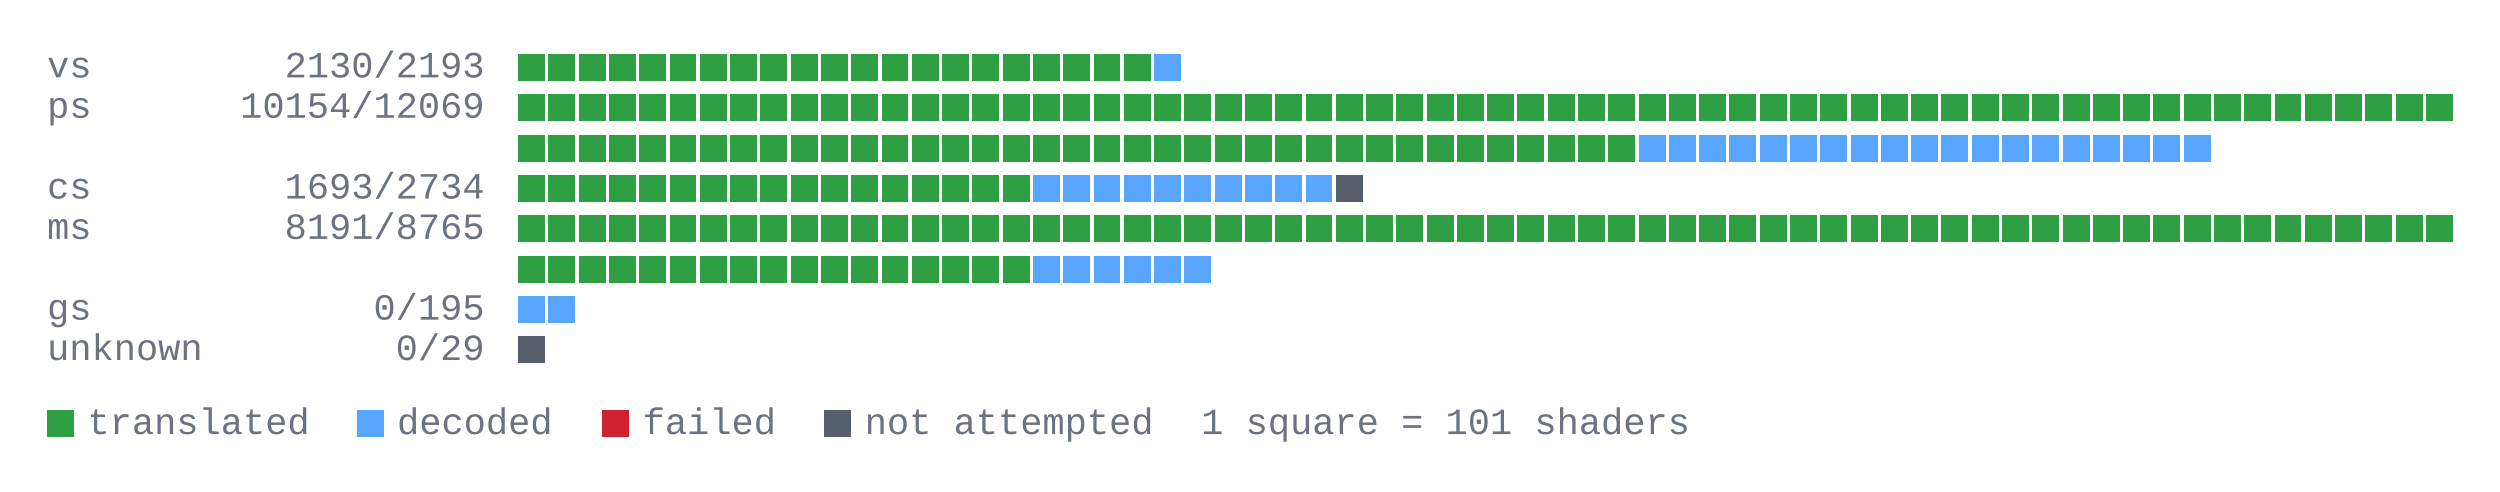
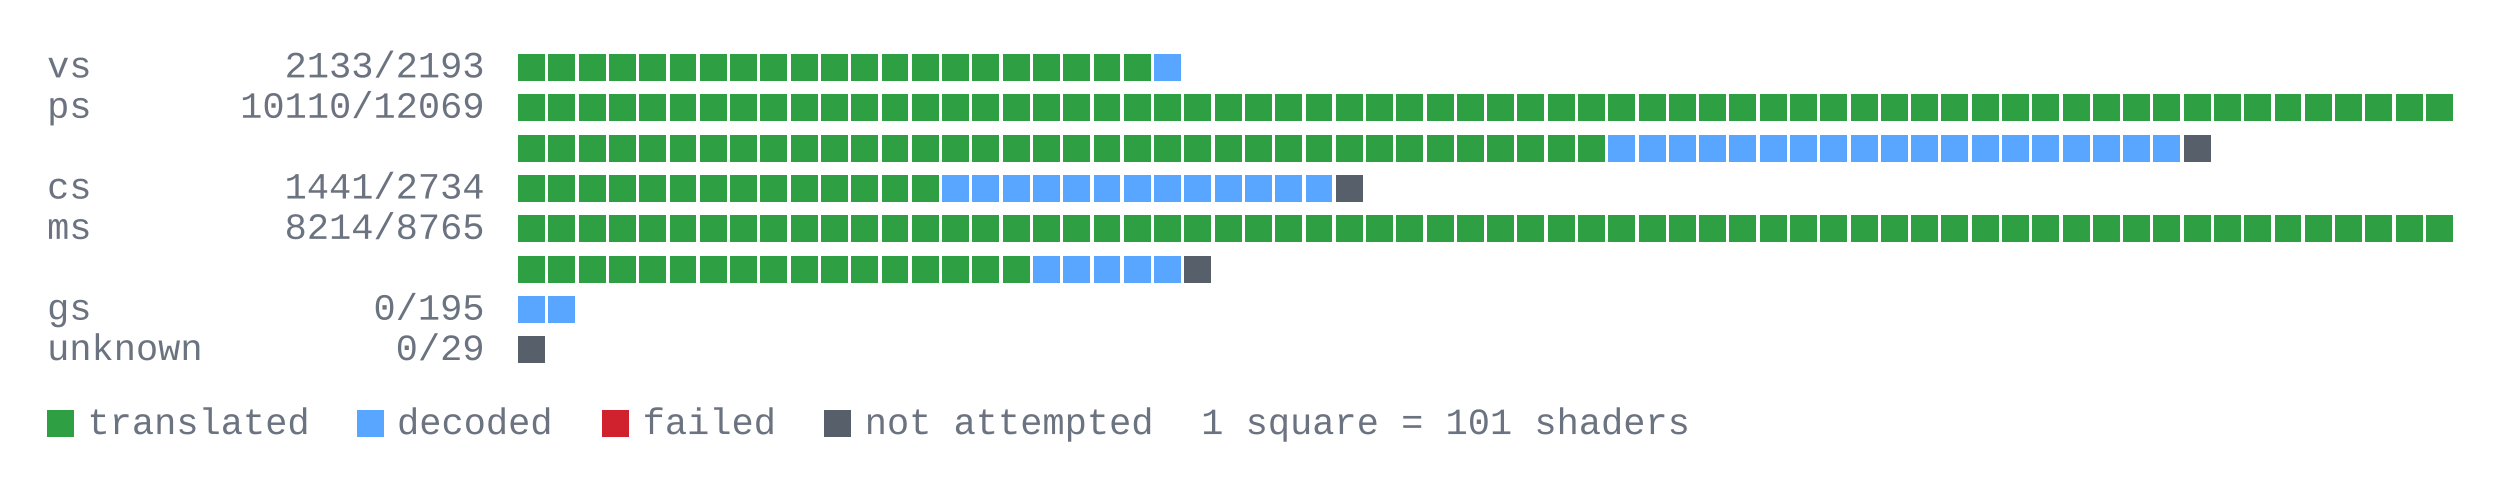
<svg xmlns="http://www.w3.org/2000/svg" width="743" height="146" viewBox="0 0 743 146" role="img">
  <g font-family="ui-monospace, SFMono-Regular, Menlo, Consolas, 'Liberation Mono', monospace" font-size="11" fill="#6b7280">
    <text x="14" y="23">vs</text>
-     <text x="144" y="23" text-anchor="end">2130/2193</text>
+     <text x="144" y="23" text-anchor="end">2133/2193</text>
    <g shape-rendering="crispEdges">
      <rect x="154" y="16" width="8" height="8" fill="#2ea043" />
      <rect x="163" y="16" width="8" height="8" fill="#2ea043" />
      <rect x="172" y="16" width="8" height="8" fill="#2ea043" />
      <rect x="181" y="16" width="8" height="8" fill="#2ea043" />
      <rect x="190" y="16" width="8" height="8" fill="#2ea043" />
      <rect x="199" y="16" width="8" height="8" fill="#2ea043" />
      <rect x="208" y="16" width="8" height="8" fill="#2ea043" />
      <rect x="217" y="16" width="8" height="8" fill="#2ea043" />
      <rect x="226" y="16" width="8" height="8" fill="#2ea043" />
      <rect x="235" y="16" width="8" height="8" fill="#2ea043" />
      <rect x="244" y="16" width="8" height="8" fill="#2ea043" />
      <rect x="253" y="16" width="8" height="8" fill="#2ea043" />
      <rect x="262" y="16" width="8" height="8" fill="#2ea043" />
      <rect x="271" y="16" width="8" height="8" fill="#2ea043" />
      <rect x="280" y="16" width="8" height="8" fill="#2ea043" />
      <rect x="289" y="16" width="8" height="8" fill="#2ea043" />
      <rect x="298" y="16" width="8" height="8" fill="#2ea043" />
      <rect x="307" y="16" width="8" height="8" fill="#2ea043" />
      <rect x="316" y="16" width="8" height="8" fill="#2ea043" />
      <rect x="325" y="16" width="8" height="8" fill="#2ea043" />
      <rect x="334" y="16" width="8" height="8" fill="#2ea043" />
      <rect x="343" y="16" width="8" height="8" fill="#58a6ff" />
    </g>
    <text x="14" y="35">ps</text>
-     <text x="144" y="35" text-anchor="end">10154/12069</text>
+     <text x="144" y="35" text-anchor="end">10110/12069</text>
    <g shape-rendering="crispEdges">
      <rect x="154" y="28" width="8" height="8" fill="#2ea043" />
      <rect x="163" y="28" width="8" height="8" fill="#2ea043" />
      <rect x="172" y="28" width="8" height="8" fill="#2ea043" />
      <rect x="181" y="28" width="8" height="8" fill="#2ea043" />
      <rect x="190" y="28" width="8" height="8" fill="#2ea043" />
      <rect x="199" y="28" width="8" height="8" fill="#2ea043" />
      <rect x="208" y="28" width="8" height="8" fill="#2ea043" />
      <rect x="217" y="28" width="8" height="8" fill="#2ea043" />
      <rect x="226" y="28" width="8" height="8" fill="#2ea043" />
      <rect x="235" y="28" width="8" height="8" fill="#2ea043" />
      <rect x="244" y="28" width="8" height="8" fill="#2ea043" />
      <rect x="253" y="28" width="8" height="8" fill="#2ea043" />
      <rect x="262" y="28" width="8" height="8" fill="#2ea043" />
      <rect x="271" y="28" width="8" height="8" fill="#2ea043" />
      <rect x="280" y="28" width="8" height="8" fill="#2ea043" />
      <rect x="289" y="28" width="8" height="8" fill="#2ea043" />
      <rect x="298" y="28" width="8" height="8" fill="#2ea043" />
      <rect x="307" y="28" width="8" height="8" fill="#2ea043" />
      <rect x="316" y="28" width="8" height="8" fill="#2ea043" />
      <rect x="325" y="28" width="8" height="8" fill="#2ea043" />
      <rect x="334" y="28" width="8" height="8" fill="#2ea043" />
      <rect x="343" y="28" width="8" height="8" fill="#2ea043" />
      <rect x="352" y="28" width="8" height="8" fill="#2ea043" />
      <rect x="361" y="28" width="8" height="8" fill="#2ea043" />
      <rect x="370" y="28" width="8" height="8" fill="#2ea043" />
      <rect x="379" y="28" width="8" height="8" fill="#2ea043" />
      <rect x="388" y="28" width="8" height="8" fill="#2ea043" />
      <rect x="397" y="28" width="8" height="8" fill="#2ea043" />
      <rect x="406" y="28" width="8" height="8" fill="#2ea043" />
      <rect x="415" y="28" width="8" height="8" fill="#2ea043" />
      <rect x="424" y="28" width="8" height="8" fill="#2ea043" />
      <rect x="433" y="28" width="8" height="8" fill="#2ea043" />
      <rect x="442" y="28" width="8" height="8" fill="#2ea043" />
      <rect x="451" y="28" width="8" height="8" fill="#2ea043" />
      <rect x="460" y="28" width="8" height="8" fill="#2ea043" />
      <rect x="469" y="28" width="8" height="8" fill="#2ea043" />
      <rect x="478" y="28" width="8" height="8" fill="#2ea043" />
      <rect x="487" y="28" width="8" height="8" fill="#2ea043" />
      <rect x="496" y="28" width="8" height="8" fill="#2ea043" />
      <rect x="505" y="28" width="8" height="8" fill="#2ea043" />
      <rect x="514" y="28" width="8" height="8" fill="#2ea043" />
      <rect x="523" y="28" width="8" height="8" fill="#2ea043" />
      <rect x="532" y="28" width="8" height="8" fill="#2ea043" />
      <rect x="541" y="28" width="8" height="8" fill="#2ea043" />
      <rect x="550" y="28" width="8" height="8" fill="#2ea043" />
      <rect x="559" y="28" width="8" height="8" fill="#2ea043" />
      <rect x="568" y="28" width="8" height="8" fill="#2ea043" />
      <rect x="577" y="28" width="8" height="8" fill="#2ea043" />
      <rect x="586" y="28" width="8" height="8" fill="#2ea043" />
      <rect x="595" y="28" width="8" height="8" fill="#2ea043" />
      <rect x="604" y="28" width="8" height="8" fill="#2ea043" />
      <rect x="613" y="28" width="8" height="8" fill="#2ea043" />
      <rect x="622" y="28" width="8" height="8" fill="#2ea043" />
      <rect x="631" y="28" width="8" height="8" fill="#2ea043" />
      <rect x="640" y="28" width="8" height="8" fill="#2ea043" />
      <rect x="649" y="28" width="8" height="8" fill="#2ea043" />
      <rect x="658" y="28" width="8" height="8" fill="#2ea043" />
      <rect x="667" y="28" width="8" height="8" fill="#2ea043" />
      <rect x="676" y="28" width="8" height="8" fill="#2ea043" />
      <rect x="685" y="28" width="8" height="8" fill="#2ea043" />
      <rect x="694" y="28" width="8" height="8" fill="#2ea043" />
      <rect x="703" y="28" width="8" height="8" fill="#2ea043" />
      <rect x="712" y="28" width="8" height="8" fill="#2ea043" />
      <rect x="721" y="28" width="8" height="8" fill="#2ea043" />
      <rect x="154" y="40" width="8" height="8" fill="#2ea043" />
      <rect x="163" y="40" width="8" height="8" fill="#2ea043" />
      <rect x="172" y="40" width="8" height="8" fill="#2ea043" />
      <rect x="181" y="40" width="8" height="8" fill="#2ea043" />
      <rect x="190" y="40" width="8" height="8" fill="#2ea043" />
      <rect x="199" y="40" width="8" height="8" fill="#2ea043" />
      <rect x="208" y="40" width="8" height="8" fill="#2ea043" />
      <rect x="217" y="40" width="8" height="8" fill="#2ea043" />
      <rect x="226" y="40" width="8" height="8" fill="#2ea043" />
      <rect x="235" y="40" width="8" height="8" fill="#2ea043" />
      <rect x="244" y="40" width="8" height="8" fill="#2ea043" />
      <rect x="253" y="40" width="8" height="8" fill="#2ea043" />
      <rect x="262" y="40" width="8" height="8" fill="#2ea043" />
      <rect x="271" y="40" width="8" height="8" fill="#2ea043" />
      <rect x="280" y="40" width="8" height="8" fill="#2ea043" />
      <rect x="289" y="40" width="8" height="8" fill="#2ea043" />
      <rect x="298" y="40" width="8" height="8" fill="#2ea043" />
      <rect x="307" y="40" width="8" height="8" fill="#2ea043" />
      <rect x="316" y="40" width="8" height="8" fill="#2ea043" />
      <rect x="325" y="40" width="8" height="8" fill="#2ea043" />
      <rect x="334" y="40" width="8" height="8" fill="#2ea043" />
      <rect x="343" y="40" width="8" height="8" fill="#2ea043" />
      <rect x="352" y="40" width="8" height="8" fill="#2ea043" />
      <rect x="361" y="40" width="8" height="8" fill="#2ea043" />
      <rect x="370" y="40" width="8" height="8" fill="#2ea043" />
      <rect x="379" y="40" width="8" height="8" fill="#2ea043" />
      <rect x="388" y="40" width="8" height="8" fill="#2ea043" />
      <rect x="397" y="40" width="8" height="8" fill="#2ea043" />
      <rect x="406" y="40" width="8" height="8" fill="#2ea043" />
      <rect x="415" y="40" width="8" height="8" fill="#2ea043" />
      <rect x="424" y="40" width="8" height="8" fill="#2ea043" />
      <rect x="433" y="40" width="8" height="8" fill="#2ea043" />
      <rect x="442" y="40" width="8" height="8" fill="#2ea043" />
      <rect x="451" y="40" width="8" height="8" fill="#2ea043" />
      <rect x="460" y="40" width="8" height="8" fill="#2ea043" />
      <rect x="469" y="40" width="8" height="8" fill="#2ea043" />
-       <rect x="478" y="40" width="8" height="8" fill="#2ea043" />
+       <rect x="478" y="40" width="8" height="8" fill="#58a6ff" />
      <rect x="487" y="40" width="8" height="8" fill="#58a6ff" />
      <rect x="496" y="40" width="8" height="8" fill="#58a6ff" />
      <rect x="505" y="40" width="8" height="8" fill="#58a6ff" />
      <rect x="514" y="40" width="8" height="8" fill="#58a6ff" />
      <rect x="523" y="40" width="8" height="8" fill="#58a6ff" />
      <rect x="532" y="40" width="8" height="8" fill="#58a6ff" />
      <rect x="541" y="40" width="8" height="8" fill="#58a6ff" />
      <rect x="550" y="40" width="8" height="8" fill="#58a6ff" />
      <rect x="559" y="40" width="8" height="8" fill="#58a6ff" />
      <rect x="568" y="40" width="8" height="8" fill="#58a6ff" />
      <rect x="577" y="40" width="8" height="8" fill="#58a6ff" />
      <rect x="586" y="40" width="8" height="8" fill="#58a6ff" />
      <rect x="595" y="40" width="8" height="8" fill="#58a6ff" />
      <rect x="604" y="40" width="8" height="8" fill="#58a6ff" />
      <rect x="613" y="40" width="8" height="8" fill="#58a6ff" />
      <rect x="622" y="40" width="8" height="8" fill="#58a6ff" />
      <rect x="631" y="40" width="8" height="8" fill="#58a6ff" />
      <rect x="640" y="40" width="8" height="8" fill="#58a6ff" />
-       <rect x="649" y="40" width="8" height="8" fill="#58a6ff" />
+       <rect x="649" y="40" width="8" height="8" fill="#57606a" />
    </g>
    <text x="14" y="59">cs</text>
-     <text x="144" y="59" text-anchor="end">1693/2734</text>
+     <text x="144" y="59" text-anchor="end">1441/2734</text>
    <g shape-rendering="crispEdges">
      <rect x="154" y="52" width="8" height="8" fill="#2ea043" />
      <rect x="163" y="52" width="8" height="8" fill="#2ea043" />
      <rect x="172" y="52" width="8" height="8" fill="#2ea043" />
      <rect x="181" y="52" width="8" height="8" fill="#2ea043" />
      <rect x="190" y="52" width="8" height="8" fill="#2ea043" />
      <rect x="199" y="52" width="8" height="8" fill="#2ea043" />
      <rect x="208" y="52" width="8" height="8" fill="#2ea043" />
      <rect x="217" y="52" width="8" height="8" fill="#2ea043" />
      <rect x="226" y="52" width="8" height="8" fill="#2ea043" />
      <rect x="235" y="52" width="8" height="8" fill="#2ea043" />
      <rect x="244" y="52" width="8" height="8" fill="#2ea043" />
      <rect x="253" y="52" width="8" height="8" fill="#2ea043" />
      <rect x="262" y="52" width="8" height="8" fill="#2ea043" />
      <rect x="271" y="52" width="8" height="8" fill="#2ea043" />
-       <rect x="280" y="52" width="8" height="8" fill="#2ea043" />
-       <rect x="289" y="52" width="8" height="8" fill="#2ea043" />
-       <rect x="298" y="52" width="8" height="8" fill="#2ea043" />
+       <rect x="280" y="52" width="8" height="8" fill="#58a6ff" />
+       <rect x="289" y="52" width="8" height="8" fill="#58a6ff" />
+       <rect x="298" y="52" width="8" height="8" fill="#58a6ff" />
      <rect x="307" y="52" width="8" height="8" fill="#58a6ff" />
      <rect x="316" y="52" width="8" height="8" fill="#58a6ff" />
      <rect x="325" y="52" width="8" height="8" fill="#58a6ff" />
      <rect x="334" y="52" width="8" height="8" fill="#58a6ff" />
      <rect x="343" y="52" width="8" height="8" fill="#58a6ff" />
      <rect x="352" y="52" width="8" height="8" fill="#58a6ff" />
      <rect x="361" y="52" width="8" height="8" fill="#58a6ff" />
      <rect x="370" y="52" width="8" height="8" fill="#58a6ff" />
      <rect x="379" y="52" width="8" height="8" fill="#58a6ff" />
      <rect x="388" y="52" width="8" height="8" fill="#58a6ff" />
      <rect x="397" y="52" width="8" height="8" fill="#57606a" />
    </g>
    <text x="14" y="71">ms</text>
-     <text x="144" y="71" text-anchor="end">8191/8765</text>
+     <text x="144" y="71" text-anchor="end">8214/8765</text>
    <g shape-rendering="crispEdges">
      <rect x="154" y="64" width="8" height="8" fill="#2ea043" />
      <rect x="163" y="64" width="8" height="8" fill="#2ea043" />
      <rect x="172" y="64" width="8" height="8" fill="#2ea043" />
      <rect x="181" y="64" width="8" height="8" fill="#2ea043" />
      <rect x="190" y="64" width="8" height="8" fill="#2ea043" />
      <rect x="199" y="64" width="8" height="8" fill="#2ea043" />
      <rect x="208" y="64" width="8" height="8" fill="#2ea043" />
      <rect x="217" y="64" width="8" height="8" fill="#2ea043" />
      <rect x="226" y="64" width="8" height="8" fill="#2ea043" />
      <rect x="235" y="64" width="8" height="8" fill="#2ea043" />
      <rect x="244" y="64" width="8" height="8" fill="#2ea043" />
      <rect x="253" y="64" width="8" height="8" fill="#2ea043" />
      <rect x="262" y="64" width="8" height="8" fill="#2ea043" />
      <rect x="271" y="64" width="8" height="8" fill="#2ea043" />
      <rect x="280" y="64" width="8" height="8" fill="#2ea043" />
      <rect x="289" y="64" width="8" height="8" fill="#2ea043" />
      <rect x="298" y="64" width="8" height="8" fill="#2ea043" />
      <rect x="307" y="64" width="8" height="8" fill="#2ea043" />
      <rect x="316" y="64" width="8" height="8" fill="#2ea043" />
      <rect x="325" y="64" width="8" height="8" fill="#2ea043" />
      <rect x="334" y="64" width="8" height="8" fill="#2ea043" />
      <rect x="343" y="64" width="8" height="8" fill="#2ea043" />
      <rect x="352" y="64" width="8" height="8" fill="#2ea043" />
      <rect x="361" y="64" width="8" height="8" fill="#2ea043" />
      <rect x="370" y="64" width="8" height="8" fill="#2ea043" />
      <rect x="379" y="64" width="8" height="8" fill="#2ea043" />
      <rect x="388" y="64" width="8" height="8" fill="#2ea043" />
      <rect x="397" y="64" width="8" height="8" fill="#2ea043" />
      <rect x="406" y="64" width="8" height="8" fill="#2ea043" />
      <rect x="415" y="64" width="8" height="8" fill="#2ea043" />
      <rect x="424" y="64" width="8" height="8" fill="#2ea043" />
      <rect x="433" y="64" width="8" height="8" fill="#2ea043" />
      <rect x="442" y="64" width="8" height="8" fill="#2ea043" />
      <rect x="451" y="64" width="8" height="8" fill="#2ea043" />
      <rect x="460" y="64" width="8" height="8" fill="#2ea043" />
      <rect x="469" y="64" width="8" height="8" fill="#2ea043" />
      <rect x="478" y="64" width="8" height="8" fill="#2ea043" />
      <rect x="487" y="64" width="8" height="8" fill="#2ea043" />
      <rect x="496" y="64" width="8" height="8" fill="#2ea043" />
      <rect x="505" y="64" width="8" height="8" fill="#2ea043" />
      <rect x="514" y="64" width="8" height="8" fill="#2ea043" />
      <rect x="523" y="64" width="8" height="8" fill="#2ea043" />
      <rect x="532" y="64" width="8" height="8" fill="#2ea043" />
      <rect x="541" y="64" width="8" height="8" fill="#2ea043" />
      <rect x="550" y="64" width="8" height="8" fill="#2ea043" />
      <rect x="559" y="64" width="8" height="8" fill="#2ea043" />
      <rect x="568" y="64" width="8" height="8" fill="#2ea043" />
      <rect x="577" y="64" width="8" height="8" fill="#2ea043" />
      <rect x="586" y="64" width="8" height="8" fill="#2ea043" />
      <rect x="595" y="64" width="8" height="8" fill="#2ea043" />
      <rect x="604" y="64" width="8" height="8" fill="#2ea043" />
      <rect x="613" y="64" width="8" height="8" fill="#2ea043" />
      <rect x="622" y="64" width="8" height="8" fill="#2ea043" />
      <rect x="631" y="64" width="8" height="8" fill="#2ea043" />
      <rect x="640" y="64" width="8" height="8" fill="#2ea043" />
      <rect x="649" y="64" width="8" height="8" fill="#2ea043" />
      <rect x="658" y="64" width="8" height="8" fill="#2ea043" />
      <rect x="667" y="64" width="8" height="8" fill="#2ea043" />
      <rect x="676" y="64" width="8" height="8" fill="#2ea043" />
      <rect x="685" y="64" width="8" height="8" fill="#2ea043" />
      <rect x="694" y="64" width="8" height="8" fill="#2ea043" />
      <rect x="703" y="64" width="8" height="8" fill="#2ea043" />
      <rect x="712" y="64" width="8" height="8" fill="#2ea043" />
      <rect x="721" y="64" width="8" height="8" fill="#2ea043" />
      <rect x="154" y="76" width="8" height="8" fill="#2ea043" />
      <rect x="163" y="76" width="8" height="8" fill="#2ea043" />
      <rect x="172" y="76" width="8" height="8" fill="#2ea043" />
      <rect x="181" y="76" width="8" height="8" fill="#2ea043" />
      <rect x="190" y="76" width="8" height="8" fill="#2ea043" />
      <rect x="199" y="76" width="8" height="8" fill="#2ea043" />
      <rect x="208" y="76" width="8" height="8" fill="#2ea043" />
      <rect x="217" y="76" width="8" height="8" fill="#2ea043" />
      <rect x="226" y="76" width="8" height="8" fill="#2ea043" />
      <rect x="235" y="76" width="8" height="8" fill="#2ea043" />
      <rect x="244" y="76" width="8" height="8" fill="#2ea043" />
      <rect x="253" y="76" width="8" height="8" fill="#2ea043" />
      <rect x="262" y="76" width="8" height="8" fill="#2ea043" />
      <rect x="271" y="76" width="8" height="8" fill="#2ea043" />
      <rect x="280" y="76" width="8" height="8" fill="#2ea043" />
      <rect x="289" y="76" width="8" height="8" fill="#2ea043" />
      <rect x="298" y="76" width="8" height="8" fill="#2ea043" />
      <rect x="307" y="76" width="8" height="8" fill="#58a6ff" />
      <rect x="316" y="76" width="8" height="8" fill="#58a6ff" />
      <rect x="325" y="76" width="8" height="8" fill="#58a6ff" />
      <rect x="334" y="76" width="8" height="8" fill="#58a6ff" />
      <rect x="343" y="76" width="8" height="8" fill="#58a6ff" />
-       <rect x="352" y="76" width="8" height="8" fill="#58a6ff" />
+       <rect x="352" y="76" width="8" height="8" fill="#57606a" />
    </g>
    <text x="14" y="95">gs</text>
    <text x="144" y="95" text-anchor="end">0/195</text>
    <g shape-rendering="crispEdges">
      <rect x="154" y="88" width="8" height="8" fill="#58a6ff" />
      <rect x="163" y="88" width="8" height="8" fill="#58a6ff" />
    </g>
    <text x="14" y="107">unknown</text>
    <text x="144" y="107" text-anchor="end">0/29</text>
    <g shape-rendering="crispEdges">
      <rect x="154" y="100" width="8" height="8" fill="#57606a" />
    </g>
    <g shape-rendering="crispEdges">
      <rect x="14" y="122" width="8" height="8" fill="#2ea043" />
      <text x="26" y="129">translated</text>
      <rect x="106" y="122" width="8" height="8" fill="#58a6ff" />
      <text x="118" y="129">decoded</text>
      <rect x="179" y="122" width="8" height="8" fill="#cf222e" />
      <text x="191" y="129">failed</text>
      <rect x="245" y="122" width="8" height="8" fill="#57606a" />
      <text x="257" y="129">not attempted</text>
      <text x="357" y="129">1 square = 101 shaders</text>
    </g>
  </g>
</svg>
